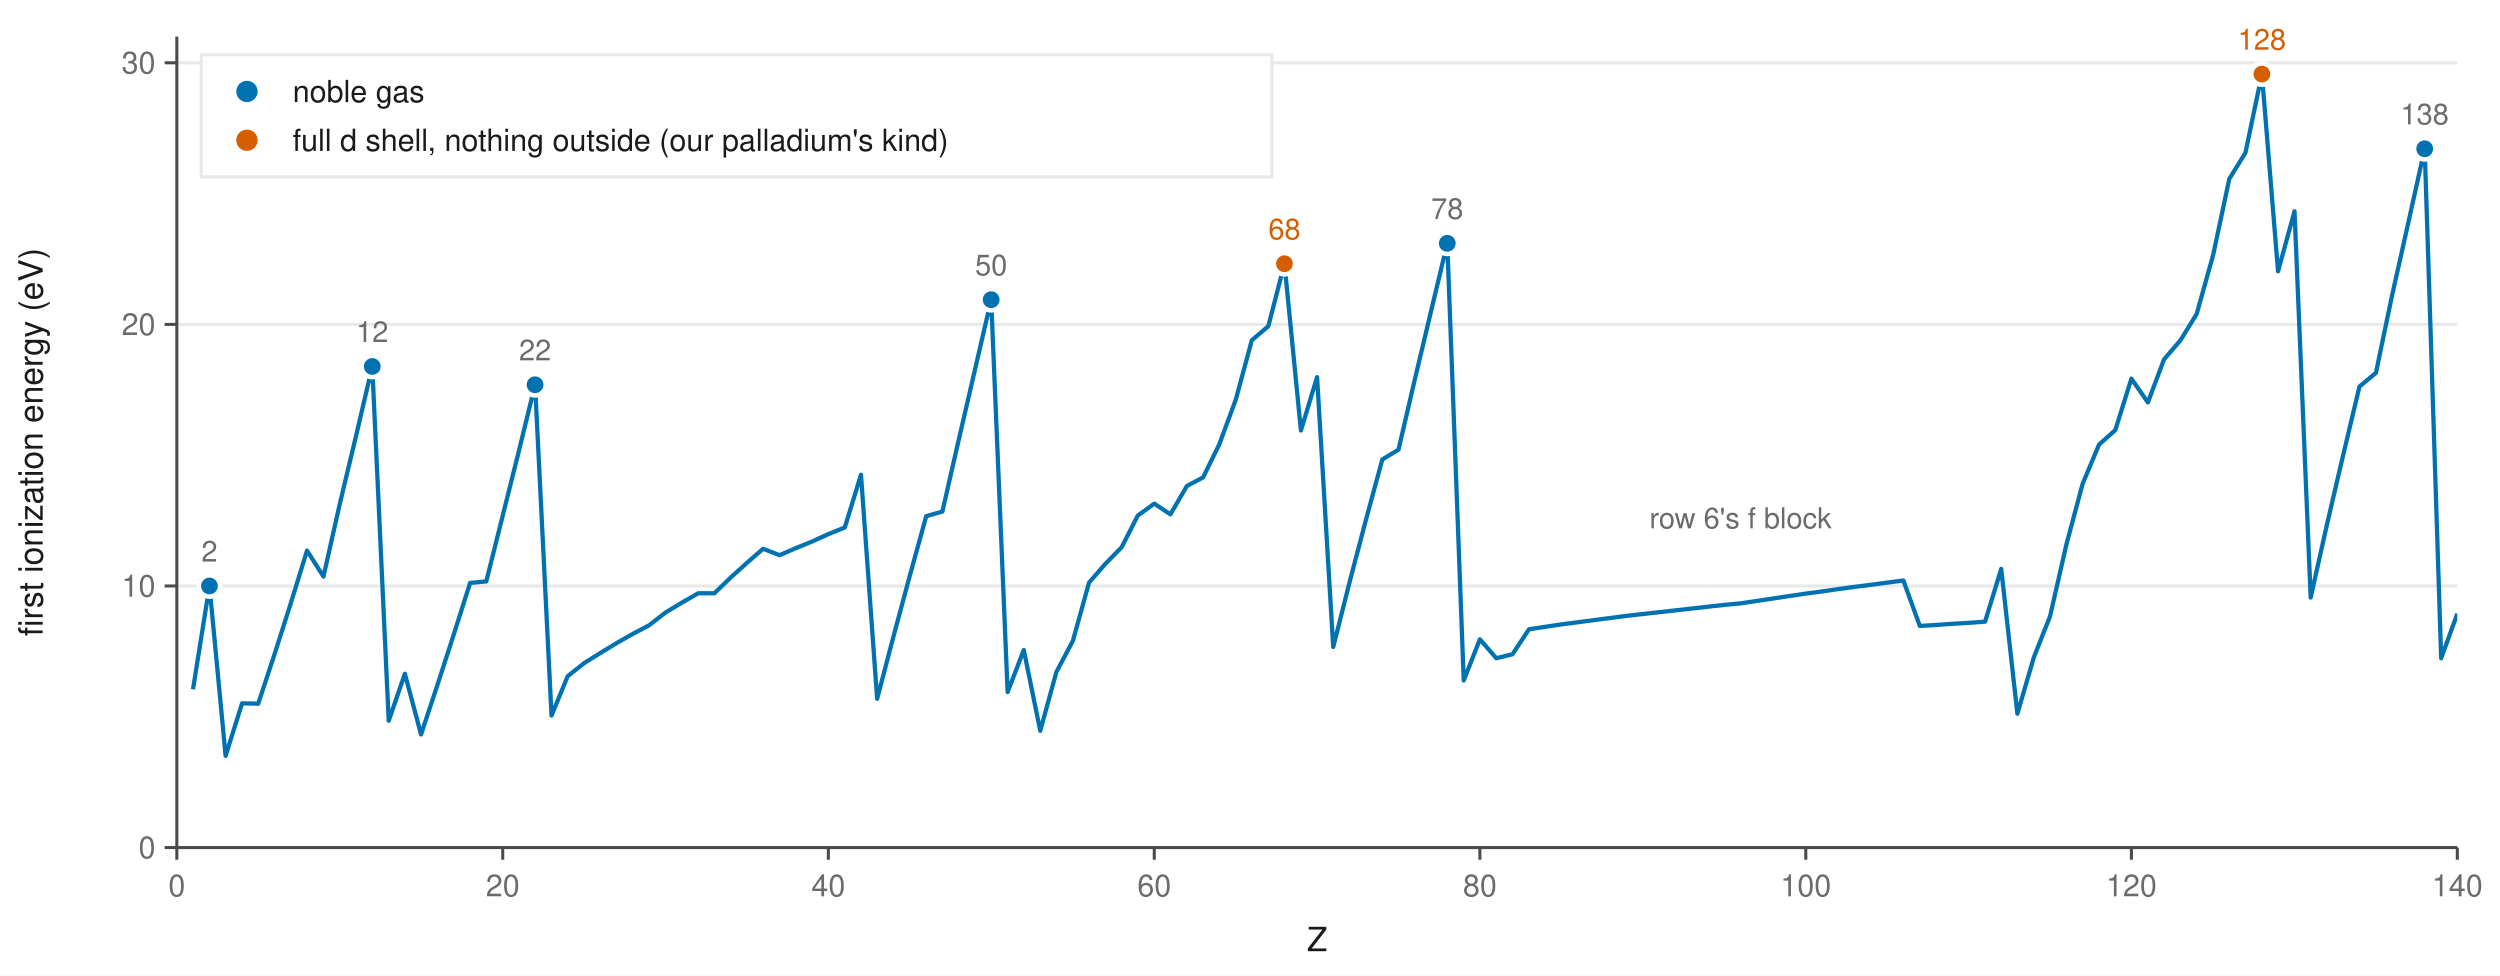
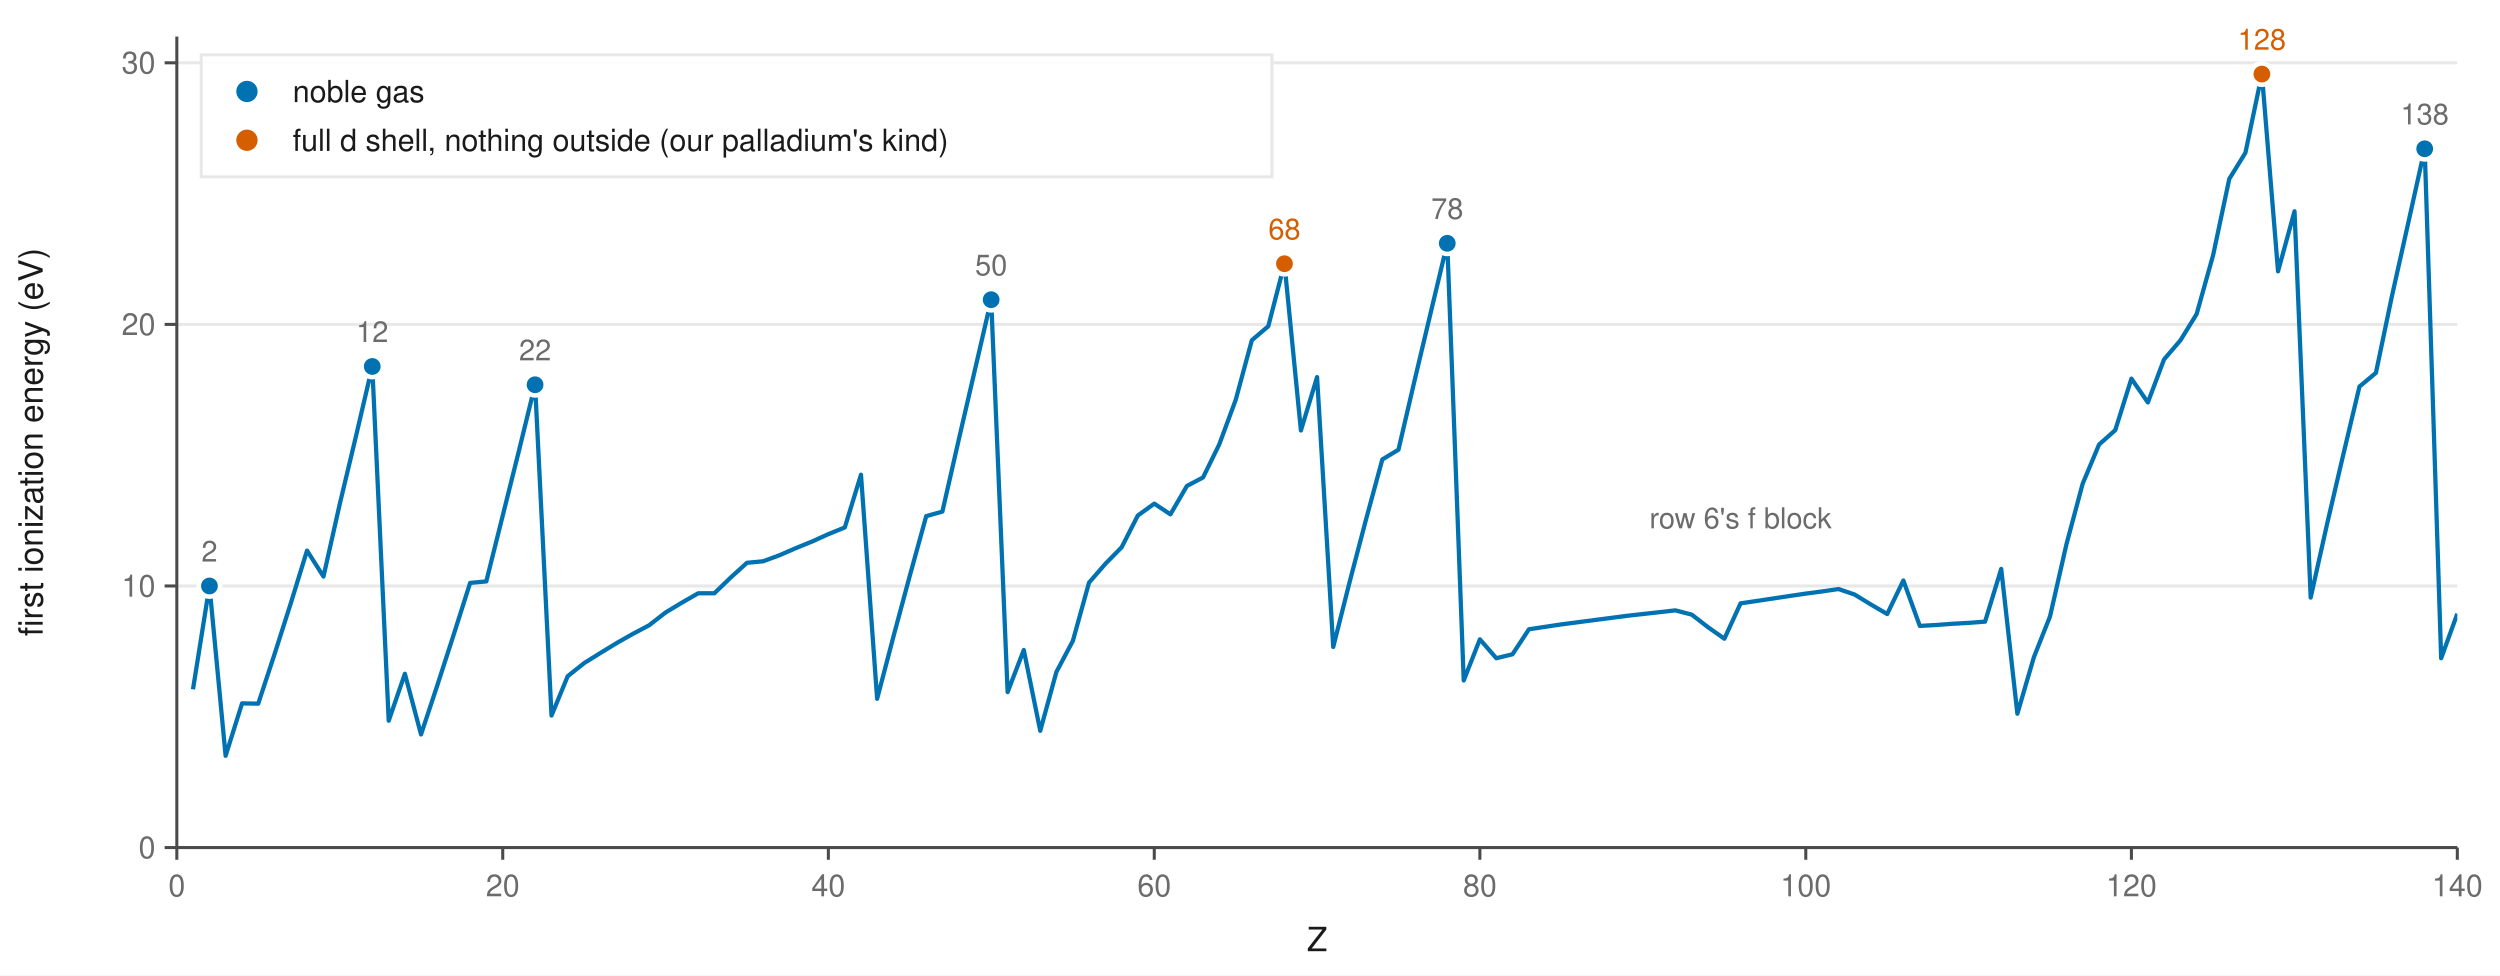
<svg xmlns="http://www.w3.org/2000/svg" viewBox="0 0 820 320" width="820" height="320" font-family="'Helvetica Neue', Helvetica, Arial, sans-serif" role="img" aria-label="First ionization energy against Z across the four-dimensional table">
  <defs>
    <clipPath id="c0_0_820">
      <rect x="58" y="12" width="748" height="266" />
    </clipPath>
  </defs>
  <rect width="820" height="320" fill="#fff" />
  <line x1="58.0" y1="278.0" x2="806.0" y2="278.0" stroke="#e8e8e8" stroke-width="1" />
  <line x1="58.0" y1="192.2" x2="806.0" y2="192.2" stroke="#e8e8e8" stroke-width="1" />
  <line x1="58.0" y1="106.4" x2="806.0" y2="106.4" stroke="#e8e8e8" stroke-width="1" />
  <line x1="58.0" y1="20.6" x2="806.0" y2="20.6" stroke="#e8e8e8" stroke-width="1" />
  <line x1="58.0" y1="12.0" x2="58.0" y2="278.0" stroke="#4a4a4a" stroke-width="1" />
  <line x1="58.0" y1="278.0" x2="806.0" y2="278.0" stroke="#4a4a4a" stroke-width="1" />
  <line x1="58.0" y1="278.0" x2="58.0" y2="282.0" stroke="#4a4a4a" stroke-width="1" />
  <text x="58.0" y="294.0" font-size="10" fill="#6b6b6b" text-anchor="middle" font-weight="400">0</text>
  <line x1="164.9" y1="278.0" x2="164.9" y2="282.0" stroke="#4a4a4a" stroke-width="1" />
  <text x="164.9" y="294.0" font-size="10" fill="#6b6b6b" text-anchor="middle" font-weight="400">20</text>
  <line x1="271.7" y1="278.0" x2="271.7" y2="282.0" stroke="#4a4a4a" stroke-width="1" />
  <text x="271.7" y="294.0" font-size="10" fill="#6b6b6b" text-anchor="middle" font-weight="400">40</text>
  <line x1="378.6" y1="278.0" x2="378.6" y2="282.0" stroke="#4a4a4a" stroke-width="1" />
  <text x="378.6" y="294.0" font-size="10" fill="#6b6b6b" text-anchor="middle" font-weight="400">60</text>
  <line x1="485.4" y1="278.0" x2="485.4" y2="282.0" stroke="#4a4a4a" stroke-width="1" />
  <text x="485.4" y="294.0" font-size="10" fill="#6b6b6b" text-anchor="middle" font-weight="400">80</text>
  <line x1="592.3" y1="278.0" x2="592.3" y2="282.0" stroke="#4a4a4a" stroke-width="1" />
  <text x="592.3" y="294.0" font-size="10" fill="#6b6b6b" text-anchor="middle" font-weight="400">100</text>
  <line x1="699.1" y1="278.0" x2="699.1" y2="282.0" stroke="#4a4a4a" stroke-width="1" />
  <text x="699.1" y="294.0" font-size="10" fill="#6b6b6b" text-anchor="middle" font-weight="400">120</text>
  <line x1="806.0" y1="278.0" x2="806.0" y2="282.0" stroke="#4a4a4a" stroke-width="1" />
  <text x="806.0" y="294.0" font-size="10" fill="#6b6b6b" text-anchor="middle" font-weight="400">140</text>
  <line x1="54.0" y1="278.0" x2="58.0" y2="278.0" stroke="#4a4a4a" stroke-width="1" />
  <text x="51.0" y="281.5" font-size="10" fill="#6b6b6b" text-anchor="end" font-weight="400">0</text>
  <line x1="54.0" y1="192.2" x2="58.0" y2="192.2" stroke="#4a4a4a" stroke-width="1" />
  <text x="51.0" y="195.7" font-size="10" fill="#6b6b6b" text-anchor="end" font-weight="400">10</text>
  <line x1="54.0" y1="106.4" x2="58.0" y2="106.4" stroke="#4a4a4a" stroke-width="1" />
  <text x="51.0" y="109.9" font-size="10" fill="#6b6b6b" text-anchor="end" font-weight="400">20</text>
  <line x1="54.0" y1="20.6" x2="58.0" y2="20.6" stroke="#4a4a4a" stroke-width="1" />
  <text x="51.0" y="24.1" font-size="10" fill="#6b6b6b" text-anchor="end" font-weight="400">30</text>
  <text x="432.0" y="312.0" font-size="11" fill="#1a1a1a" text-anchor="middle" font-weight="400">Z</text>
  <text x="14.0" y="145.0" font-size="11" fill="#1a1a1a" text-anchor="middle" font-weight="400" transform="rotate(-90 14.0 145.0)">first ionization energy (eV)</text>
  <g clip-path="url(#c0_0_820)">
-     <polyline points="63.3,226.1 68.7,192.2 74.0,247.9 79.4,230.7 84.7,230.8 90.1,214.4 95.4,197.8 100.7,180.6 106.1,189.1 111.4,165.5 116.8,142.9 122.1,120.2 127.5,236.4 132.8,221.0 138.1,240.9 143.5,224.6 148.8,208.2 154.2,191.2 159.5,190.7 164.9,169.1 170.2,147.9 175.5,126.2 180.9,234.7 186.2,221.8 191.6,217.5 196.9,214.2 202.3,210.9 207.6,207.9 212.9,205.1 218.3,200.9 223.6,197.7 229.0,194.6 234.3,194.6 239.7,189.4 245.0,184.6 250.3,180.0 255.7,182.1 261.0,179.8 266.4,177.6 271.7,175.2 277.1,173.0 282.4,155.7 287.7,229.2 293.1,208.6 298.4,188.9 303.8,169.3 309.1,167.8 314.5,144.1 319.8,121.2 325.1,98.3 330.5,227.0 335.8,213.2 341.2,239.7 346.5,220.4 351.9,210.2 357.2,191.1 362.5,185.0 367.9,179.5 373.2,169.1 378.6,165.2 383.9,168.7 389.3,159.4 394.6,156.6 399.9,145.8 405.3,131.2 410.6,111.6 416.0,107.0 421.3,86.5 426.7,141.2 432.0,123.7 437.3,212.2 442.7,190.8 448.0,170.6 453.4,150.7 458.7,147.5 464.1,124.3 469.4,102.0 474.7,79.8 480.1,223.2 485.4,209.7 490.8,215.9 496.1,214.6 501.5,206.4 506.8,205.6 512.1,204.8 517.5,204.1 522.8,203.4 528.2,202.7 533.5,202.0 538.9,201.4 544.2,200.8 549.5,200.2 554.9,199.6 560.2,199.0 565.6,198.4 570.9,197.9 576.3,197.1 581.6,196.3 586.9,195.5 592.3,194.7 597.6,194.0 603.0,193.2 608.3,192.5 613.7,191.8 619.0,191.1 624.3,190.4 629.7,205.3 635.0,205.0 640.4,204.6 645.7,204.3 651.1,203.9 656.4,186.6 661.7,234.1 667.1,215.6 672.4,202.2 677.8,178.5 683.1,158.7 688.5,145.8 693.8,141.1 699.1,124.2 704.5,132.0 709.8,117.9 715.2,111.6 720.5,103.0 725.9,83.7 731.2,58.7 736.5,50.1 741.9,24.3 747.2,89.0 752.6,69.3 757.9,196.0 763.3,171.8 768.6,149.1 773.9,126.8 779.3,122.3 784.6,96.9 790.0,72.7 795.3,48.8 800.7,215.9 806.0,201.3" fill="none" stroke="#0072B2" stroke-width="1.4" stroke-linejoin="round" />
+     <polyline points="63.3,226.1 68.7,192.2 74.0,247.9 79.4,230.7 84.7,230.8 90.1,214.4 95.4,197.8 100.7,180.6 106.1,189.1 111.4,165.5 116.8,142.9 122.1,120.2 127.5,236.4 132.8,221.0 138.1,240.9 143.5,224.6 148.8,208.2 154.2,191.2 159.5,190.7 164.9,169.1 170.2,147.9 175.5,126.2 180.9,234.7 186.2,221.8 191.6,217.5 196.9,214.2 202.3,210.9 207.6,207.9 212.9,205.1 218.3,200.9 223.6,197.7 229.0,194.6 234.3,194.6 239.7,189.4 245.0,184.6 250.3,184.1 255.7,182.1 261.0,179.8 266.4,177.6 271.7,175.2 277.1,173.0 282.4,155.7 287.7,229.2 293.1,208.6 298.4,188.9 303.8,169.3 309.1,167.8 314.5,144.1 319.8,121.2 325.1,98.3 330.5,227.0 335.8,213.2 341.2,239.7 346.5,220.4 351.9,210.2 357.2,191.1 362.5,185.0 367.9,179.5 373.2,169.1 378.6,165.2 383.9,168.7 389.3,159.4 394.6,156.6 399.9,145.8 405.3,131.2 410.6,111.6 416.0,107.0 421.3,86.5 426.7,141.2 432.0,123.7 437.3,212.2 442.7,190.8 448.0,170.6 453.4,150.7 458.7,147.5 464.1,124.3 469.4,102.0 474.7,79.8 480.1,223.2 485.4,209.7 490.8,215.9 496.1,214.6 501.5,206.4 506.8,205.6 512.1,204.8 517.5,204.1 522.8,203.4 528.2,202.7 533.5,202.0 538.9,201.4 544.2,200.8 549.5,200.2 554.9,201.6 560.2,205.7 565.6,209.5 570.9,197.9 576.3,197.1 581.6,196.3 586.9,195.5 592.3,194.7 597.6,194.0 603.0,193.2 608.3,195.0 613.7,198.3 619.0,201.4 624.3,190.4 629.7,205.3 635.0,205.0 640.4,204.6 645.7,204.3 651.1,203.9 656.4,186.6 661.7,234.1 667.1,215.6 672.4,202.2 677.8,178.5 683.1,158.7 688.5,145.8 693.8,141.1 699.1,124.2 704.5,132.0 709.8,117.9 715.2,111.6 720.5,103.0 725.9,83.7 731.2,58.7 736.5,50.1 741.9,24.3 747.2,89.0 752.6,69.3 757.9,196.0 763.3,171.8 768.6,149.1 773.9,126.8 779.3,122.3 784.6,96.9 790.0,72.7 795.3,48.8 800.7,215.9 806.0,201.3" fill="none" stroke="#0072B2" stroke-width="1.4" stroke-linejoin="round" />
  </g>
  <g clip-path="url(#c0_0_820)">
    <circle cx="68.7" cy="192.2" r="3.5" fill="#0072B2" stroke="#fff" stroke-width="1.5" />
    <circle cx="122.1" cy="120.2" r="3.5" fill="#0072B2" stroke="#fff" stroke-width="1.5" />
    <circle cx="175.5" cy="126.2" r="3.5" fill="#0072B2" stroke="#fff" stroke-width="1.5" />
    <circle cx="325.1" cy="98.3" r="3.5" fill="#0072B2" stroke="#fff" stroke-width="1.5" />
    <circle cx="474.7" cy="79.8" r="3.5" fill="#0072B2" stroke="#fff" stroke-width="1.5" />
    <circle cx="795.3" cy="48.8" r="3.5" fill="#0072B2" stroke="#fff" stroke-width="1.5" />
  </g>
  <text x="68.7" y="184.2" font-size="9.5" fill="#6b6b6b" text-anchor="middle" font-weight="400">2</text>
  <text x="122.1" y="112.2" font-size="9.5" fill="#6b6b6b" text-anchor="middle" font-weight="400">12</text>
  <text x="175.5" y="118.2" font-size="9.5" fill="#6b6b6b" text-anchor="middle" font-weight="400">22</text>
  <text x="325.1" y="90.3" font-size="9.5" fill="#6b6b6b" text-anchor="middle" font-weight="400">50</text>
  <text x="474.7" y="71.8" font-size="9.5" fill="#6b6b6b" text-anchor="middle" font-weight="400">78</text>
  <text x="795.3" y="40.8" font-size="9.5" fill="#6b6b6b" text-anchor="middle" font-weight="400">138</text>
  <g clip-path="url(#c0_0_820)">
    <circle cx="421.3" cy="86.5" r="3.5" fill="#D55E00" stroke="#fff" stroke-width="1.5" />
    <circle cx="741.9" cy="24.3" r="3.5" fill="#D55E00" stroke="#fff" stroke-width="1.5" />
  </g>
  <text x="421.3" y="78.5" font-size="9.5" fill="#D55E00" text-anchor="middle" font-weight="400">68</text>
  <text x="741.9" y="16.3" font-size="9.5" fill="#D55E00" text-anchor="middle" font-weight="400">128</text>
  <text x="570.9" y="173.3" font-size="9.5" fill="#6b6b6b" text-anchor="middle" font-weight="400">row 6's f block</text>
  <rect x="66.0" y="18.0" width="351.2" height="40" fill="#fff" fill-opacity="0.9" stroke="#e8e8e8" />
  <circle cx="81.0" cy="30.0" r="3.5" fill="#0072B2" />
  <text x="96.0" y="33.5" font-size="10" fill="#1a1a1a" text-anchor="start" font-weight="400">noble gas</text>
  <circle cx="81.0" cy="46.0" r="3.5" fill="#D55E00" />
  <text x="96.0" y="49.5" font-size="10" fill="#1a1a1a" text-anchor="start" font-weight="400">full d shell, nothing outside (our palladium's kind)</text>
</svg>
